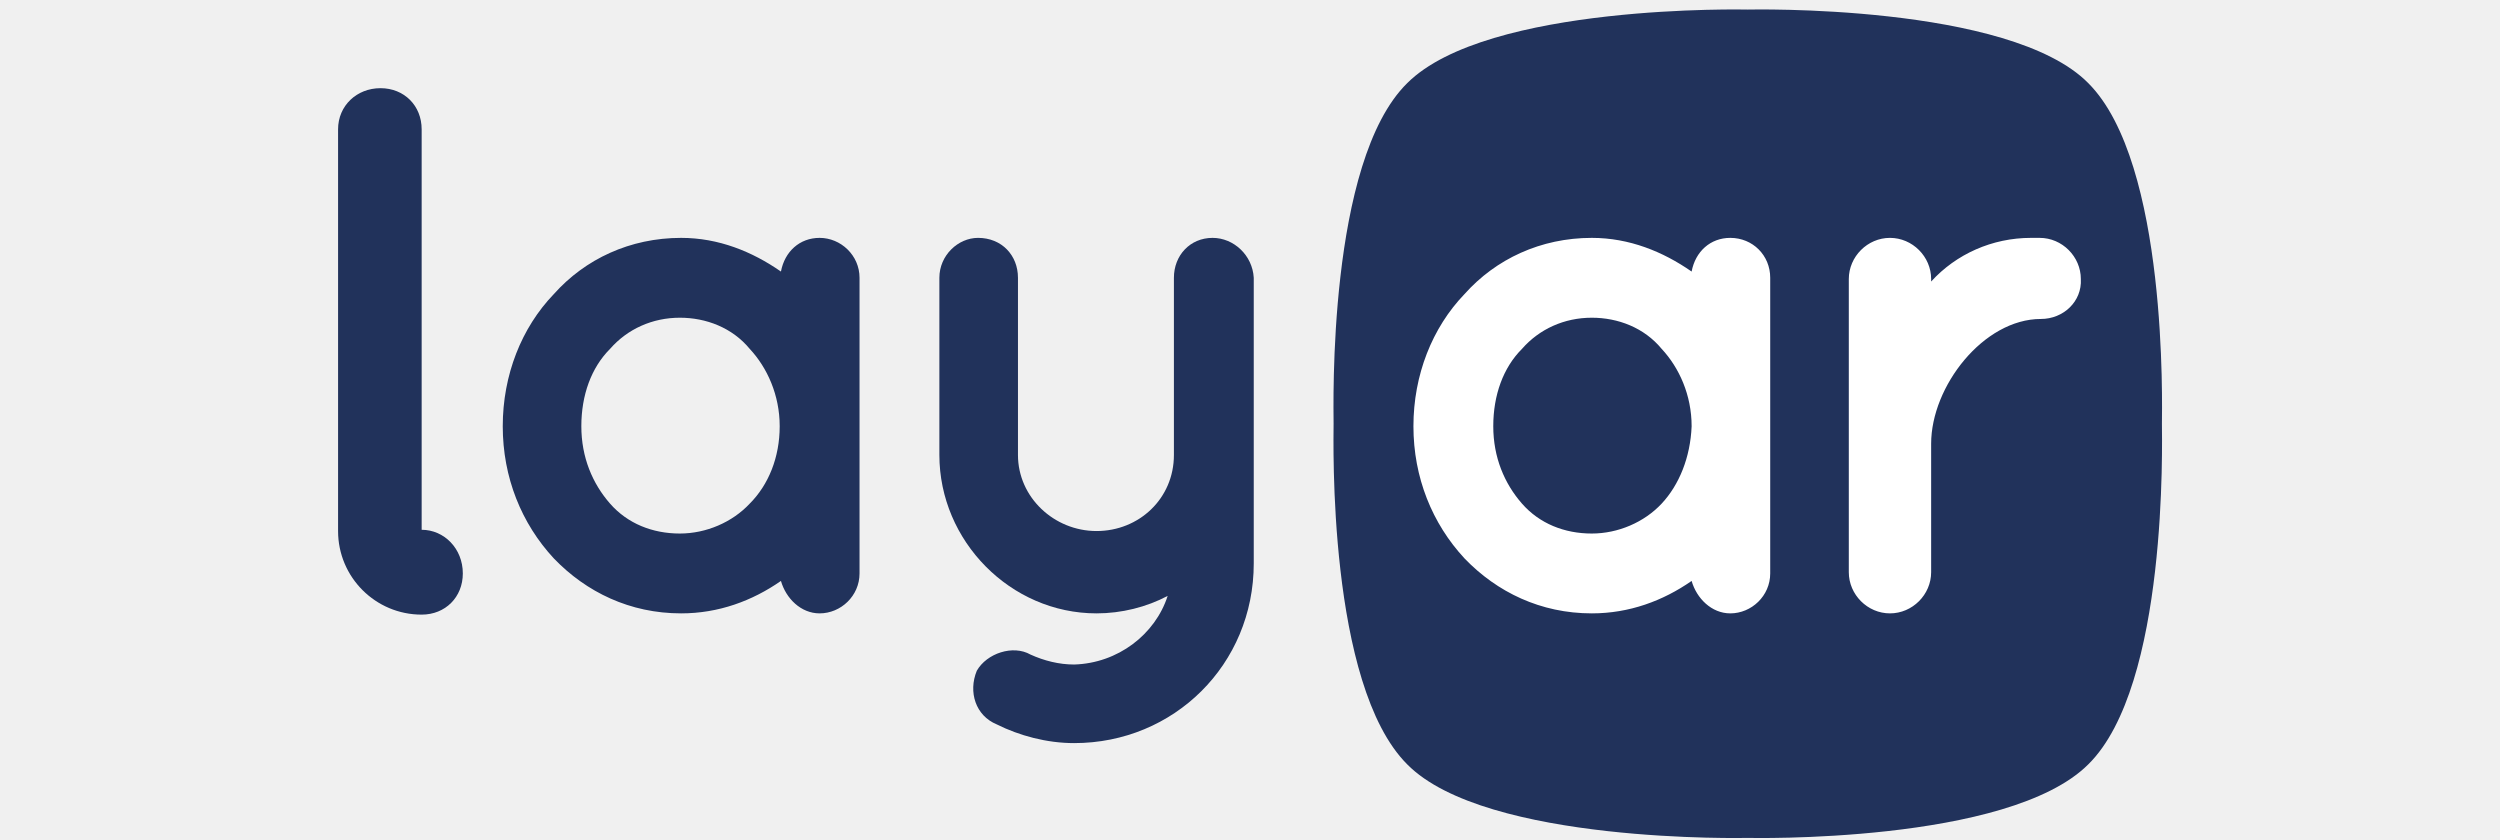
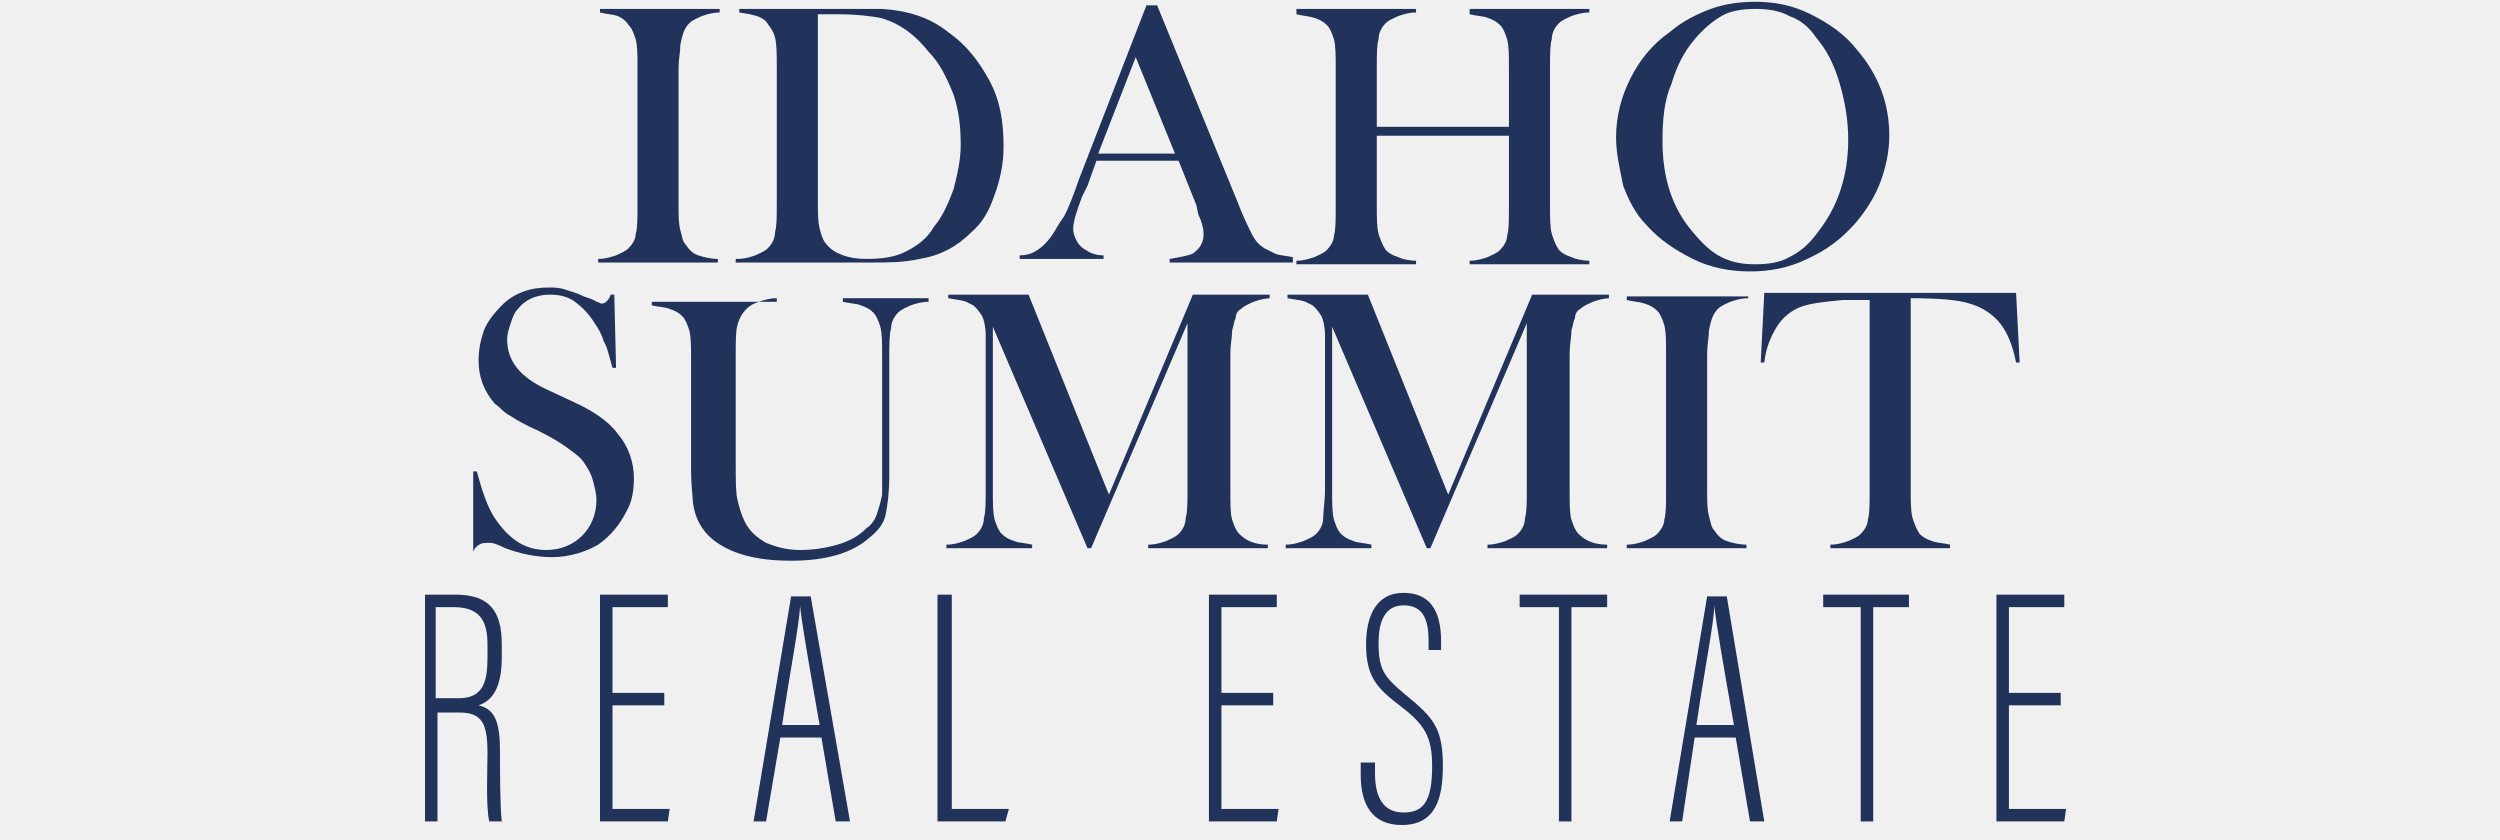
- <svg xmlns="http://www.w3.org/2000/svg" width="140" height="47" viewBox="0 0 140 47" fill="none">
-   <path d="M121.068 23.73C121.068 24.708 121.417 38.4 116.946 42.802C112.475 47.273 97.874 46.923 97.874 46.923C97.874 46.923 83.204 47.273 78.802 42.802C74.331 38.331 74.681 24.638 74.681 23.73C74.681 22.752 74.331 9.059 78.802 4.658C83.273 0.187 97.874 0.536 97.874 0.536C97.874 0.536 112.545 0.187 116.946 4.658C121.417 9.129 121.068 22.822 121.068 23.73Z" fill="#21325B" />
-   <path d="M23.613 29.668V7.243C23.613 5.916 22.635 4.938 21.307 4.938C19.98 4.938 18.932 5.916 18.932 7.243V29.738C18.932 32.323 21.028 34.419 23.613 34.419C24.94 34.419 25.918 33.441 25.918 32.113C25.918 30.716 24.87 29.668 23.613 29.668Z" fill="#21325B" />
-   <path d="M45.898 13.321C44.781 13.321 43.942 14.089 43.733 15.207C42.126 14.089 40.24 13.321 38.144 13.321C35.28 13.321 32.765 14.508 31.018 16.465C29.202 18.351 28.154 21.005 28.154 23.87C28.154 26.734 29.202 29.319 31.018 31.275C32.834 33.161 35.28 34.349 38.144 34.349C40.24 34.349 42.126 33.65 43.733 32.532C44.012 33.51 44.85 34.349 45.898 34.349C47.086 34.349 48.134 33.371 48.134 32.113V15.556C48.134 14.299 47.086 13.321 45.898 13.321ZM41.986 28.201C41.008 29.249 39.541 29.878 38.074 29.878C36.537 29.878 35.14 29.319 34.162 28.201C33.184 27.083 32.555 25.616 32.555 23.87C32.555 22.123 33.114 20.586 34.162 19.538C35.14 18.421 36.537 17.792 38.074 17.792C39.541 17.792 41.008 18.351 41.986 19.538C42.964 20.586 43.663 22.123 43.663 23.87C43.663 25.616 43.034 27.153 41.986 28.201Z" fill="#21325B" />
-   <path d="M67.904 13.321C66.647 13.321 65.739 14.299 65.739 15.556V25.477C65.739 27.922 63.783 29.738 61.407 29.738C59.032 29.738 57.006 27.852 57.006 25.477V15.556C57.006 14.299 56.098 13.321 54.771 13.321C53.653 13.321 52.605 14.299 52.605 15.556V25.477C52.605 30.297 56.587 34.349 61.407 34.349C62.805 34.349 64.202 33.999 65.389 33.371C64.691 35.536 62.595 37.143 60.15 37.213C59.312 37.213 58.473 37.003 57.705 36.654C56.727 36.095 55.26 36.584 54.701 37.562C54.212 38.75 54.631 40.077 55.819 40.566C57.076 41.195 58.613 41.614 60.15 41.614C65.739 41.614 70.21 37.213 70.21 31.554V15.556C70.14 14.299 69.092 13.321 67.904 13.321Z" fill="#21325B" />
-   <path d="M114.292 17.862C111.078 17.862 108.144 21.634 108.144 24.848V32.043C108.144 33.301 107.096 34.349 105.838 34.349C104.581 34.349 103.533 33.301 103.533 32.043V15.626C103.533 14.369 104.581 13.321 105.838 13.321C107.096 13.321 108.144 14.369 108.144 15.626V15.766C109.541 14.229 111.567 13.321 113.733 13.321H114.222C115.479 13.321 116.527 14.369 116.527 15.626C116.597 16.884 115.549 17.862 114.292 17.862ZM96.896 13.321C95.779 13.321 94.94 14.089 94.731 15.207C93.124 14.089 91.238 13.321 89.142 13.321C86.278 13.321 83.763 14.508 82.016 16.465C80.2 18.351 79.152 21.005 79.152 23.87C79.152 26.734 80.2 29.319 82.016 31.275C83.832 33.161 86.278 34.349 89.142 34.349C91.238 34.349 93.124 33.65 94.731 32.532C95.01 33.51 95.849 34.349 96.896 34.349C98.084 34.349 99.132 33.371 99.132 32.113V15.556C99.132 14.299 98.154 13.321 96.896 13.321ZM93.054 28.201C92.076 29.249 90.609 29.878 89.142 29.878C87.605 29.878 86.208 29.319 85.23 28.201C84.252 27.083 83.623 25.616 83.623 23.87C83.623 22.123 84.182 20.586 85.23 19.538C86.208 18.421 87.605 17.792 89.142 17.792C90.609 17.792 92.076 18.351 93.054 19.538C94.032 20.586 94.731 22.123 94.731 23.87C94.661 25.616 94.032 27.153 93.054 28.201Z" fill="white" />
+ <svg xmlns="http://www.w3.org/2000/svg" version="1.1" id="Layer_1" x="0px" y="0px" viewBox="0 0 140 47" style="enable-background:new 0 0 140 47;" xml:space="preserve">
+   <style type="text/css">
+ 	.st0{fill:#21325B;}
+ </style>
+   <g>
+     <path class="st0" d="M40.3,0.5v0.2c-0.4,0-0.7,0.1-1,0.2c-0.2,0.1-0.5,0.2-0.7,0.4c-0.3,0.3-0.4,0.7-0.5,1.2c0,0.4-0.1,0.8-0.1,1.3   v7.7c0,0.6,0,1,0.1,1.4c0.1,0.3,0.1,0.6,0.3,0.8c0.2,0.3,0.4,0.5,0.7,0.6c0.3,0.1,0.7,0.2,1.1,0.2v0.2h-6.7v-0.2   c0.4,0,0.7-0.1,1-0.2c0.2-0.1,0.5-0.2,0.7-0.4c0.2-0.2,0.4-0.5,0.4-0.8c0.1-0.3,0.1-0.9,0.1-1.6V3.8c0-0.7,0-1.2-0.1-1.6   c-0.1-0.3-0.2-0.6-0.4-0.8C35,1.1,34.8,1,34.6,0.9c-0.3-0.1-0.6-0.1-1-0.2V0.5H40.3z" />
+     <path class="st0" d="M41.3,14.5c0.4,0,0.7-0.1,1-0.2c0.2-0.1,0.5-0.2,0.7-0.4c0.2-0.2,0.4-0.5,0.4-0.9c0.1-0.3,0.1-0.9,0.1-1.6V3.8   c0-0.8,0-1.3-0.1-1.7c-0.1-0.4-0.3-0.6-0.5-0.9c-0.3-0.3-0.8-0.4-1.5-0.5V0.5H47c1.3,0,2.1,0,2.4,0c1.5,0.1,2.7,0.5,3.7,1.3   c1,0.7,1.7,1.6,2.3,2.7s0.8,2.3,0.8,3.7c0,1-0.2,1.9-0.5,2.7c-0.3,0.9-0.7,1.6-1.3,2.1c-0.8,0.8-1.7,1.3-2.9,1.5   c-0.9,0.2-1.7,0.2-2.6,0.2h-7.7V14.5z M45.8,0.8v10.4c0,0.7,0,1.2,0.1,1.6c0.1,0.4,0.2,0.7,0.4,0.9c0.4,0.5,1.2,0.8,2.2,0.8   c0.9,0,1.6-0.1,2.2-0.4c0.6-0.3,1.2-0.7,1.6-1.4c0.5-0.6,0.8-1.3,1.1-2.1c0.2-0.8,0.4-1.6,0.4-2.5c0-1-0.1-1.9-0.4-2.8   C53,4.3,52.6,3.5,52,2.9C51.3,2,50.4,1.3,49.3,1C48.7,0.9,48,0.8,47,0.8H45.8z" />
+     <path class="st0" d="M72.4,14.7h-6.9v-0.2c0.6-0.1,1.1-0.2,1.3-0.3c0.4-0.3,0.6-0.6,0.6-1.1c0-0.3-0.1-0.7-0.3-1.1L67,11.5L66,9   h-4.6l-0.5,1.4l-0.3,0.6c-0.3,0.8-0.5,1.4-0.5,1.8c0,0.3,0.1,0.5,0.2,0.7c0.1,0.2,0.3,0.4,0.5,0.5c0.3,0.2,0.6,0.3,1,0.3v0.2h-4.7   v-0.2c0.4,0,0.7-0.1,1-0.3c0.3-0.2,0.5-0.4,0.8-0.8c0.2-0.3,0.4-0.7,0.7-1.1c0.2-0.4,0.5-1.1,0.8-2l3.8-9.8h0.6l4.5,11   c0.3,0.8,0.6,1.4,0.8,1.8c0.2,0.4,0.4,0.6,0.7,0.8c0.2,0.1,0.4,0.2,0.6,0.3c0.2,0.1,0.5,0.1,1,0.2V14.7z M65.8,8.6l-2.2-5.4   l-2.1,5.4H65.8z" />
+     <path class="st0" d="M77.1,7.1h7.4V3.8c0-0.7,0-1.2-0.1-1.6c-0.1-0.3-0.2-0.6-0.4-0.8c-0.2-0.2-0.4-0.3-0.7-0.4   c-0.2-0.1-0.6-0.1-1-0.2V0.5H89v0.2c-0.4,0-0.7,0.1-1,0.2c-0.2,0.1-0.5,0.2-0.7,0.4c-0.2,0.2-0.4,0.5-0.4,0.9   c-0.1,0.3-0.1,0.9-0.1,1.6v7.7c0,0.7,0,1.2,0.1,1.6c0.1,0.3,0.2,0.6,0.4,0.9c0.2,0.2,0.4,0.3,0.7,0.4c0.2,0.1,0.6,0.2,1,0.2v0.2   h-6.7v-0.2c0.4,0,0.7-0.1,1-0.2c0.2-0.1,0.5-0.2,0.7-0.4c0.2-0.2,0.4-0.5,0.4-0.8c0.1-0.3,0.1-0.9,0.1-1.6V7.6h-7.4v3.9   c0,0.7,0,1.2,0.1,1.6c0.1,0.3,0.2,0.6,0.4,0.9c0.2,0.2,0.4,0.3,0.7,0.4c0.2,0.1,0.6,0.2,1,0.2v0.2h-6.7v-0.2c0.4,0,0.7-0.1,1-0.2   c0.2-0.1,0.5-0.2,0.7-0.4c0.2-0.2,0.4-0.5,0.4-0.8c0.1-0.3,0.1-0.9,0.1-1.6V3.8c0-0.7,0-1.2-0.1-1.6c-0.1-0.3-0.2-0.6-0.4-0.8   c-0.2-0.2-0.4-0.3-0.7-0.4c-0.3-0.1-0.6-0.1-1-0.2V0.5h6.7v0.2c-0.4,0-0.7,0.1-1,0.2c-0.2,0.1-0.5,0.2-0.7,0.4   c-0.2,0.2-0.4,0.5-0.4,0.9c-0.1,0.3-0.1,0.9-0.1,1.6V7.1z" />
+     <path class="st0" d="M90.5,7.7c0-1.2,0.3-2.3,0.8-3.3c0.5-1,1.2-1.9,2.2-2.6c0.7-0.6,1.5-1,2.3-1.3c0.8-0.3,1.7-0.4,2.5-0.4   c1.1,0,2.1,0.2,3.1,0.7c1,0.5,1.9,1.1,2.6,2c1.2,1.4,1.8,3,1.8,4.8c0,0.9-0.2,1.8-0.5,2.6c-0.3,0.8-0.8,1.6-1.4,2.3   c-0.8,0.9-1.6,1.5-2.7,2c-1,0.5-2.1,0.7-3.2,0.7c-1.1,0-2.2-0.2-3.2-0.7c-1-0.5-1.9-1.1-2.6-1.9c-0.6-0.6-1-1.4-1.3-2.2   C90.7,9.4,90.5,8.6,90.5,7.7z M93.1,7.9c0,2,0.5,3.7,1.7,5.1c0.5,0.6,1,1.1,1.6,1.4c0.6,0.3,1.2,0.4,1.9,0.4c0.7,0,1.4-0.1,1.9-0.4   c0.6-0.3,1.1-0.7,1.6-1.4c1.1-1.4,1.7-3.1,1.7-5.2c0-1.1-0.2-2.2-0.5-3.2c-0.3-1-0.7-1.8-1.3-2.5c-0.4-0.6-0.9-1-1.5-1.2   c-0.5-0.3-1.2-0.4-1.9-0.4c-0.7,0-1.4,0.1-1.9,0.4c-0.5,0.3-1,0.7-1.5,1.3c-0.6,0.7-1,1.5-1.3,2.5C93.2,5.6,93.1,6.7,93.1,7.9z" />
+   </g>
+   <g>
+     <path class="st0" d="M26.5,30.7l0-4.3l0.2,0c0.3,1.1,0.6,2,1,2.6c0.8,1.2,1.7,1.8,2.9,1.8c0.8,0,1.5-0.3,2-0.8   c0.5-0.5,0.8-1.2,0.8-2c0-0.4-0.1-0.7-0.2-1.1c-0.1-0.4-0.3-0.7-0.5-1c-0.2-0.3-0.5-0.5-0.9-0.8c-0.4-0.3-0.9-0.6-1.7-1   c-0.7-0.3-1.2-0.6-1.5-0.8c-0.4-0.2-0.6-0.5-0.9-0.7c-0.6-0.7-0.9-1.5-0.9-2.4c0-0.6,0.1-1.1,0.3-1.7c0.2-0.5,0.6-1,1-1.4   c0.7-0.7,1.6-1,2.6-1c0.3,0,0.6,0,0.9,0.1c0.3,0.1,0.7,0.2,1.1,0.4c0.3,0.1,0.6,0.2,0.7,0.3c0.1,0,0.2,0.1,0.3,0.1   c0.2,0,0.4-0.2,0.5-0.5h0.2l0.1,4.1h-0.2c-0.2-0.7-0.3-1.2-0.5-1.5c-0.1-0.4-0.3-0.7-0.5-1c-0.3-0.5-0.7-0.9-1.1-1.2   c-0.4-0.3-0.9-0.4-1.4-0.4c-0.8,0-1.4,0.3-1.8,0.8c-0.2,0.2-0.3,0.5-0.4,0.8c-0.1,0.3-0.2,0.6-0.2,0.9c0,1.2,0.7,2.1,2.2,2.8   l1.5,0.7c1.1,0.5,2,1.1,2.5,1.8c0.6,0.7,0.9,1.6,0.9,2.5c0,0.6-0.1,1.3-0.4,1.8c-0.4,0.8-0.9,1.4-1.6,1.9c-0.7,0.4-1.6,0.7-2.6,0.7   c-0.9,0-1.8-0.2-2.6-0.5c-0.4-0.2-0.7-0.3-0.8-0.3c-0.1,0-0.2,0-0.3,0c-0.3,0-0.6,0.2-0.7,0.5H26.5z" />
+     <path class="st0" d="M43.5,16.5v0.2c-0.4,0-0.7,0.1-1,0.2c-0.3,0.1-0.5,0.2-0.7,0.4c-0.2,0.2-0.4,0.5-0.5,0.9   c-0.1,0.3-0.1,0.9-0.1,1.8v5.9c0,1,0,1.7,0.1,2.1c0.1,0.4,0.2,0.8,0.4,1.2c0.3,0.6,0.7,0.9,1.2,1.2c0.5,0.2,1.1,0.4,1.9,0.4   c0.7,0,1.4-0.1,2.1-0.3c0.7-0.2,1.2-0.5,1.6-0.9c0.3-0.2,0.5-0.5,0.6-0.8c0.1-0.3,0.2-0.6,0.3-1.1c0-0.3,0-1,0-2v-5.8   c0-0.7,0-1.2-0.1-1.6c-0.1-0.3-0.2-0.6-0.4-0.8c-0.2-0.2-0.4-0.3-0.7-0.4c-0.2-0.1-0.6-0.1-1-0.2v-0.2h4.8v0.2   c-0.4,0-0.7,0.1-1,0.2c-0.2,0.1-0.5,0.2-0.7,0.4c-0.2,0.2-0.4,0.5-0.4,0.9c-0.1,0.3-0.1,0.9-0.1,1.6v6.6c0,1-0.1,1.7-0.2,2.2   c-0.1,0.5-0.4,0.9-0.9,1.3c-1,0.9-2.5,1.3-4.4,1.3c-2,0-3.4-0.4-4.4-1.2c-0.6-0.5-1-1.2-1.1-2.1c0-0.3-0.1-0.9-0.1-1.7v-6.3   c0-0.7,0-1.2-0.1-1.6c-0.1-0.3-0.2-0.6-0.4-0.8c-0.2-0.2-0.4-0.3-0.7-0.4c-0.2-0.1-0.6-0.1-1-0.2v-0.2H43.5z" />
+     <path class="st0" d="M71.2,16.7c-0.4,0-0.7,0.1-1,0.2c-0.2,0.1-0.5,0.2-0.7,0.4c-0.2,0.1-0.3,0.3-0.3,0.5c-0.1,0.2-0.1,0.4-0.2,0.7   c0,0.4-0.1,0.8-0.1,1.3v7.7c0,0.7,0,1.3,0.1,1.6c0.1,0.3,0.2,0.6,0.4,0.8c0.4,0.4,0.9,0.6,1.6,0.6v0.2h-6.7v-0.2   c0.4,0,0.7-0.1,1-0.2c0.2-0.1,0.5-0.2,0.7-0.4c0.2-0.2,0.4-0.5,0.4-0.9c0.1-0.3,0.1-0.9,0.1-1.6v-9.3l-5.4,12.6h-0.2l-5.3-12.4v9.2   c0,0.7,0,1.2,0.1,1.6c0.1,0.3,0.2,0.6,0.4,0.8c0.2,0.2,0.4,0.3,0.7,0.4c0.2,0.1,0.6,0.1,1,0.2v0.2h-4.8v-0.2c0.4,0,0.7-0.1,1-0.2   c0.2-0.1,0.5-0.2,0.7-0.4c0.2-0.2,0.4-0.5,0.4-0.9c0.1-0.3,0.1-0.9,0.1-1.6v-7.7c0-0.3,0-0.6,0-0.9c0-0.5-0.1-0.9-0.2-1.1   c-0.2-0.3-0.4-0.6-0.7-0.7c-0.3-0.2-0.7-0.2-1.2-0.3v-0.2h4.5l4.5,11.2l4.7-11.2h4.3V16.7z" />
+     <path class="st0" d="M90.2,16.7c-0.4,0-0.7,0.1-1,0.2c-0.2,0.1-0.5,0.2-0.7,0.4c-0.2,0.1-0.3,0.3-0.3,0.5c-0.1,0.2-0.1,0.4-0.2,0.7   c0,0.4-0.1,0.8-0.1,1.3v7.7c0,0.7,0,1.3,0.1,1.6c0.1,0.3,0.2,0.6,0.4,0.8c0.4,0.4,0.9,0.6,1.6,0.6v0.2h-6.7v-0.2   c0.4,0,0.7-0.1,1-0.2c0.2-0.1,0.5-0.2,0.7-0.4c0.2-0.2,0.4-0.5,0.4-0.9c0.1-0.3,0.1-0.9,0.1-1.6v-9.3l-5.4,12.6h-0.2l-5.3-12.4v9.2   c0,0.7,0,1.2,0.1,1.6c0.1,0.3,0.2,0.6,0.4,0.8c0.2,0.2,0.4,0.3,0.7,0.4c0.2,0.1,0.6,0.1,1,0.2v0.2h-4.8v-0.2c0.4,0,0.7-0.1,1-0.2   c0.2-0.1,0.5-0.2,0.7-0.4c0.2-0.2,0.4-0.5,0.4-0.9s0.1-0.9,0.1-1.6v-7.7c0-0.3,0-0.6,0-0.9c0-0.5-0.1-0.9-0.2-1.1   c-0.2-0.3-0.4-0.6-0.7-0.7c-0.3-0.2-0.7-0.2-1.2-0.3v-0.2h4.5l4.5,11.2l4.7-11.2h4.3V16.7z" />
+     <path class="st0" d="M97.9,16.5v0.2c-0.4,0-0.7,0.1-1,0.2c-0.2,0.1-0.5,0.2-0.7,0.4c-0.3,0.3-0.4,0.7-0.5,1.2   c0,0.4-0.1,0.8-0.1,1.3v7.7c0,0.6,0,1,0.1,1.4c0.1,0.3,0.1,0.6,0.3,0.8c0.2,0.3,0.4,0.5,0.7,0.6c0.3,0.1,0.7,0.2,1.1,0.2v0.2h-6.7   v-0.2c0.4,0,0.7-0.1,1-0.2c0.2-0.1,0.5-0.2,0.7-0.4c0.2-0.2,0.4-0.5,0.4-0.8c0.1-0.3,0.1-0.9,0.1-1.6v-7.7c0-0.7,0-1.2-0.1-1.6   c-0.1-0.3-0.2-0.6-0.4-0.8c-0.2-0.2-0.4-0.3-0.7-0.4c-0.3-0.1-0.6-0.1-1-0.2v-0.2H97.9z" />
+     <path class="st0" d="M104.6,16.8c-0.4,0-0.9,0-1.4,0c-1.1,0.1-1.9,0.2-2.4,0.4c-0.5,0.2-1,0.6-1.3,1.1c-0.3,0.5-0.6,1.1-0.7,2   l-0.2,0l0.2-3.9h14.1l0.2,3.9l-0.2,0c-0.2-1-0.5-1.7-0.9-2.2c-0.4-0.5-1-0.9-1.7-1.1c-0.6-0.2-1.7-0.3-3.3-0.3v10.7   c0,0.7,0,1.2,0.1,1.6c0.1,0.3,0.2,0.6,0.4,0.9c0.2,0.2,0.4,0.3,0.7,0.4c0.2,0.1,0.6,0.1,1,0.2v0.2h-6.7v-0.2c0.4,0,0.7-0.1,1-0.2   c0.2-0.1,0.5-0.2,0.7-0.4c0.2-0.2,0.4-0.5,0.4-0.8c0.1-0.3,0.1-0.9,0.1-1.6V16.8z" />
+   </g>
+   <g>
+     <path class="st0" d="M24.5,39.8V46h-0.7V33.3h1.7c1.9,0,2.6,0.9,2.6,2.8v0.7c0,1.5-0.4,2.4-1.3,2.7c0.9,0.2,1.2,0.9,1.2,2.6   c0,1.1,0,3.1,0.1,3.9h-0.7c-0.2-0.8-0.1-3-0.1-3.8c0-1.7-0.3-2.3-1.6-2.3H24.5z M24.5,39.1h1.2c1.4,0,1.6-1,1.6-2.3v-0.7   c0-1.3-0.4-2.1-1.9-2.1h-1V39.1z" />
+     <path class="st0" d="M37.2,39.5h-2.9v5.8h3.2L37.4,46h-3.8V33.3h3.8V34h-3.1v4.8h2.9V39.5z" />
+     <path class="st0" d="M43.7,41.3L42.9,46h-0.7l2.1-12.6h1.1L47.6,46h-0.8L46,41.3H43.7z M45.9,40.6c-0.6-3.4-1-5.7-1.1-6.7h0   c0,0.9-0.6,3.9-1,6.7H45.9z" />
+     <path class="st0" d="M52.6,33.3h0.7v12h3.2L56.3,46h-3.8V33.3z" />
+     <path class="st0" d="M71.3,39.5h-2.9v5.8h3.2L71.5,46h-3.8V33.3h3.8V34h-3.1v4.8h2.9V39.5z" />
+     <path class="st0" d="M77,42.6v0.7c0,1.4,0.5,2.2,1.6,2.2c1.1,0,1.6-0.6,1.6-2.6c0-1.6-0.4-2.3-1.7-3.3c-1.3-1-2-1.6-2-3.5   c0-1.5,0.5-2.9,2.1-2.9c1.4,0,2.1,0.9,2.1,2.7v0.5h-0.7v-0.5c0-1.2-0.3-2-1.4-2c-1.1,0-1.4,1-1.4,2.1c0,1.5,0.3,1.9,1.5,2.9   c1.6,1.3,2.1,1.9,2.1,4c0,1.8-0.4,3.3-2.3,3.3c-1.7,0-2.3-1.2-2.3-2.8v-0.7H77z" />
+     <path class="st0" d="M87.2,34h-2.1v-0.7H90V34h-2v12h-0.7V34z" />
+     <path class="st0" d="M94.9,41.3L94.2,46h-0.7l2.1-12.6h1.1L98.8,46h-0.8l-0.8-4.7H94.9z M97.1,40.6c-0.6-3.4-1-5.7-1.1-6.7h0   c0,0.9-0.6,3.9-1,6.7H97.1z" />
+     <path class="st0" d="M104.2,34h-2.1v-0.7h4.8V34h-2v12h-0.7V34z" />
+     <path class="st0" d="M115.4,39.5h-2.9v5.8h3.2l-0.1,0.7h-3.8V33.3h3.8V34h-3.1v4.8h2.9V39.5z" />
+   </g>
</svg>
